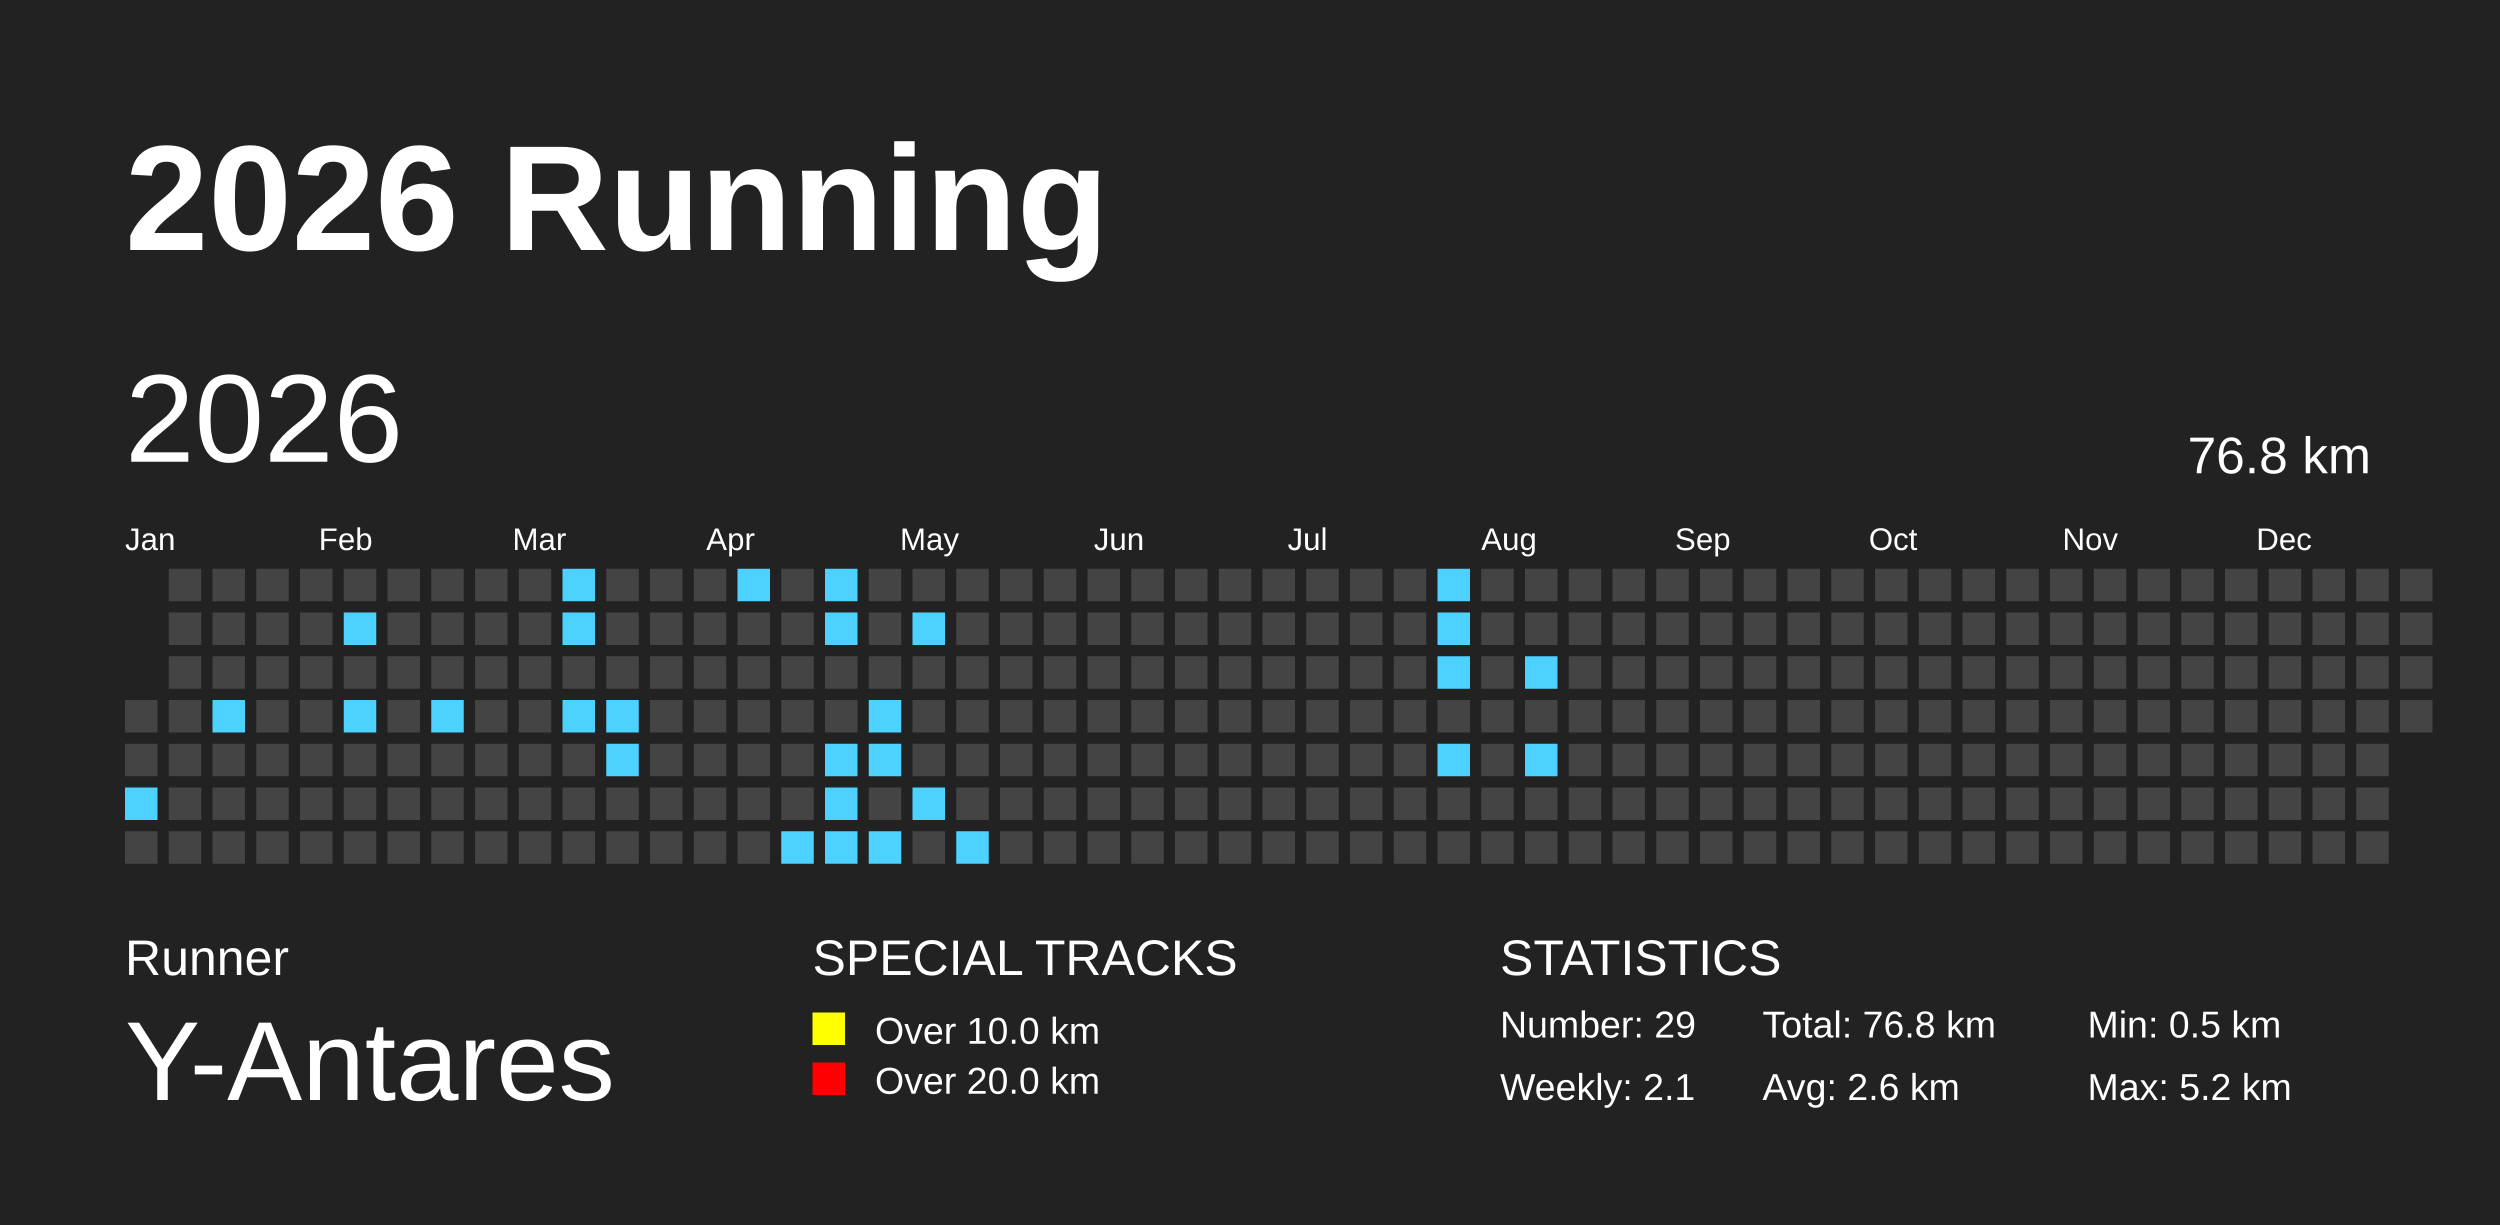
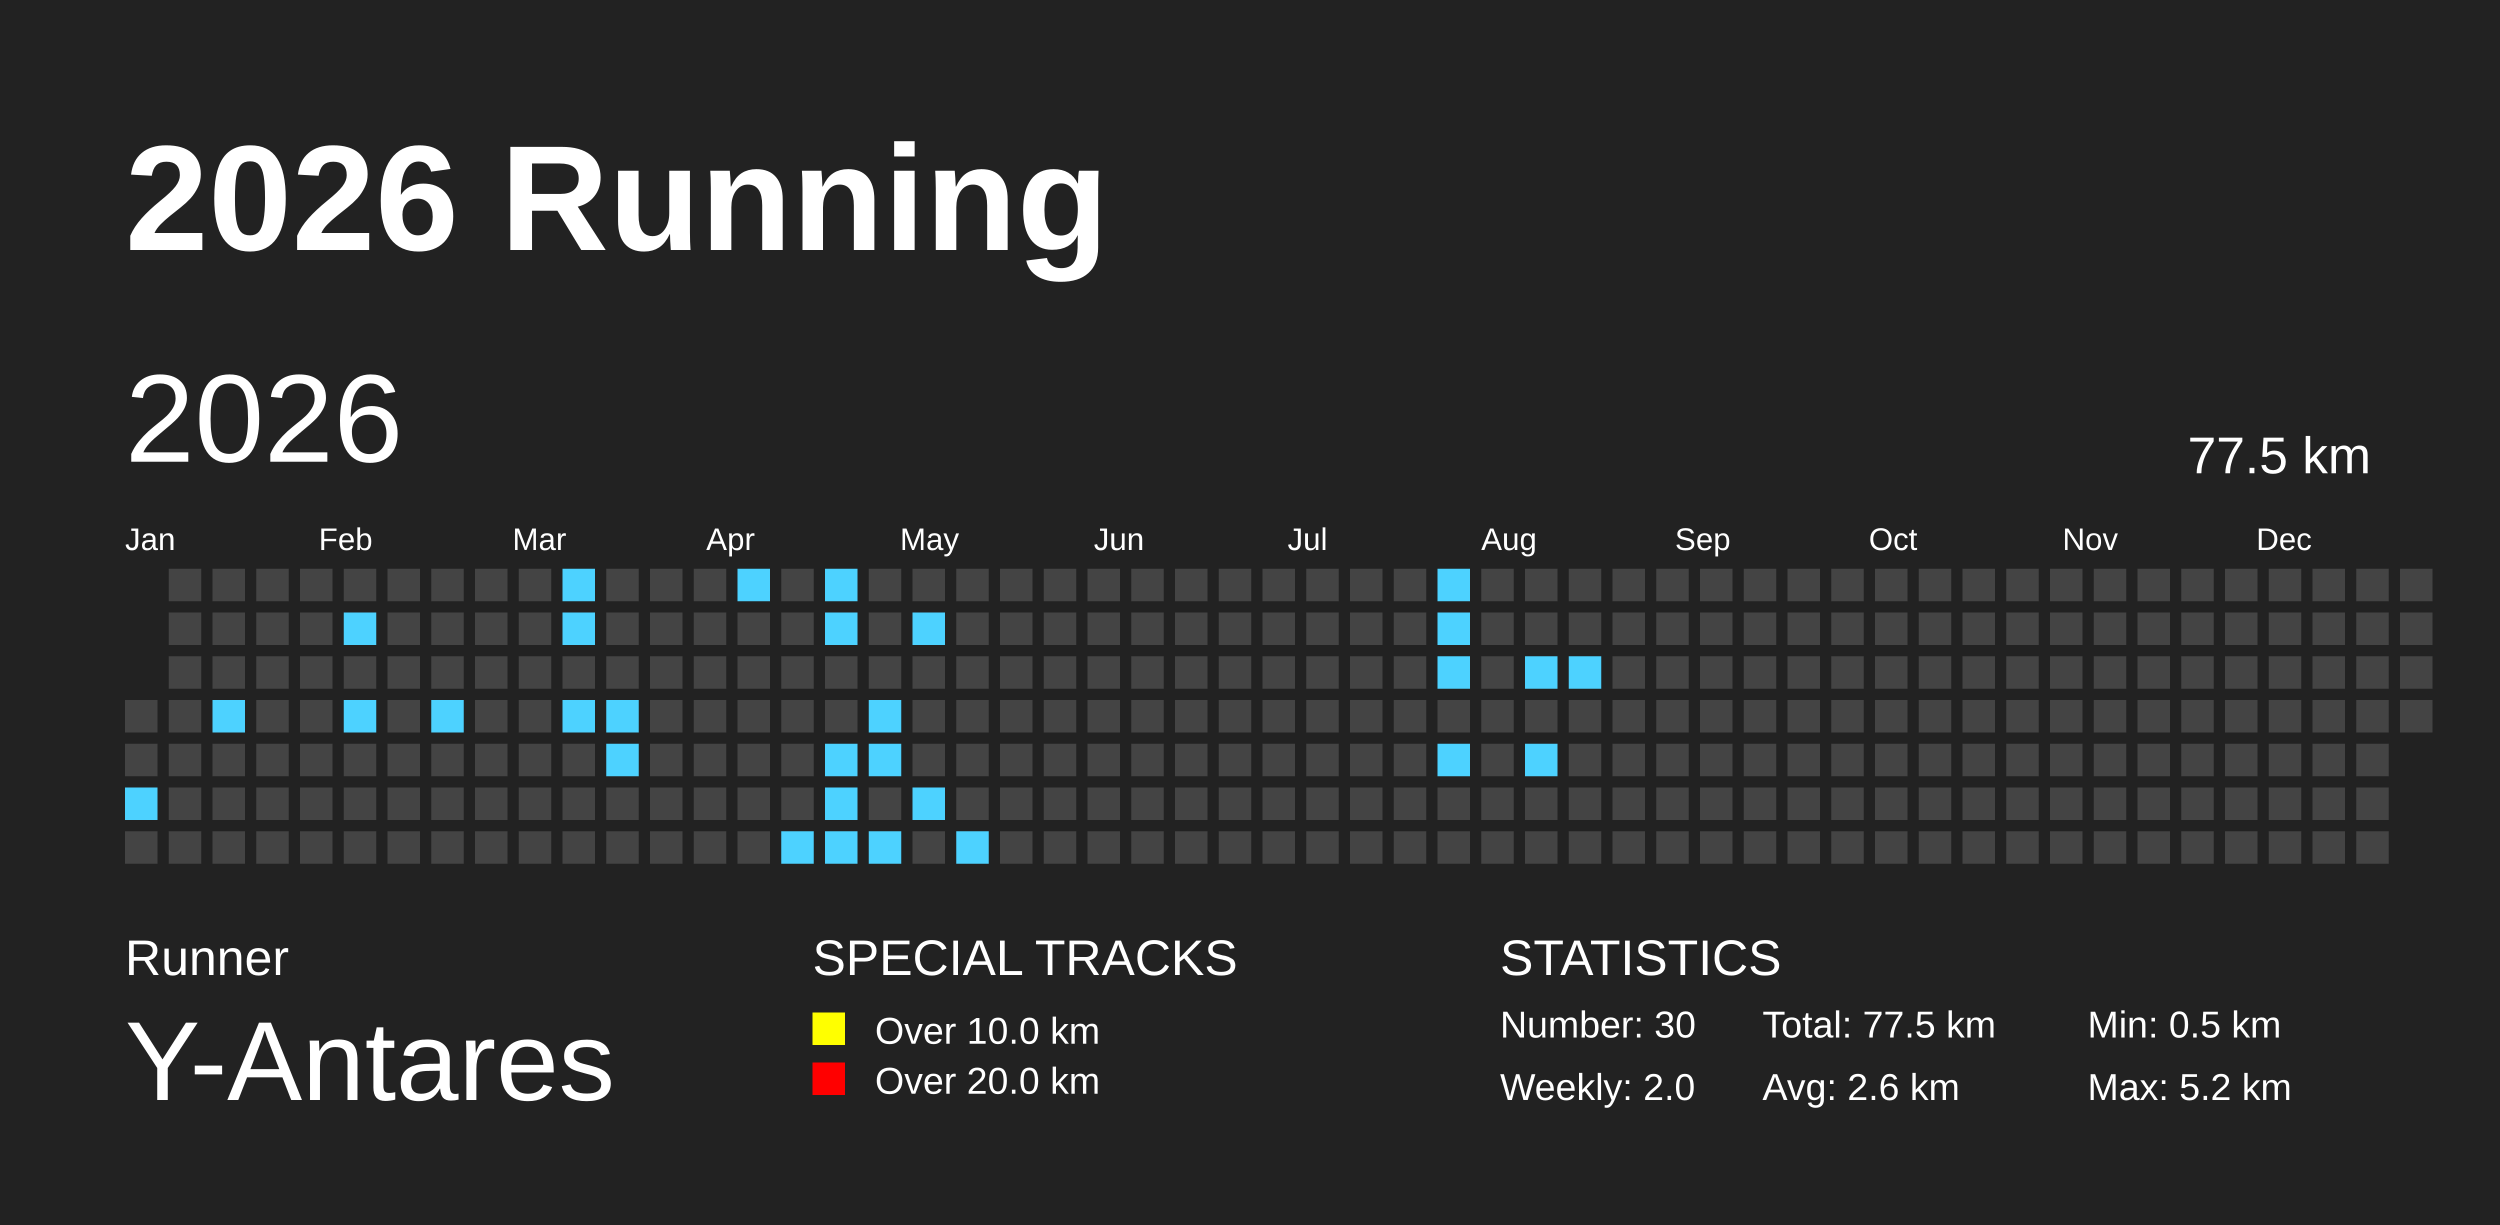
<svg xmlns="http://www.w3.org/2000/svg" baseProfile="full" height="98mm" version="1.1" viewBox="0,0,200,98" width="200mm">
  <defs />
  <rect fill="#222222" height="98" width="200" x="0" y="0" />
  <text fill="#FFFFFF" style="font-size:12px; font-family:Arial; font-weight:bold;" x="10" y="20">2026 Running</text>
  <text fill="#FFFFFF" style="font-size:4px; font-family:Arial" x="10" y="78">Runner</text>
  <text fill="#FFFFFF" style="font-size:9px; font-family:Arial" x="10" y="88">Y-Antares</text>
  <text fill="#FFFFFF" style="font-size:4px; font-family:Arial" x="65" y="78">SPECIAL TRACKS</text>
  <rect fill="yellow" height="2.6" width="2.6" x="65" y="81" />
  <text fill="#FFFFFF" style="font-size:3px; font-family:Arial" x="70" y="83.5">Over 10.0 km</text>
  <rect fill="red" height="2.6" width="2.6" x="65" y="85" />
  <text fill="#FFFFFF" style="font-size:3px; font-family:Arial" x="70" y="87.5">Over 20.0 km</text>
  <text fill="#FFFFFF" style="font-size:4px; font-family:Arial" x="120" y="78">STATISTICS</text>
-   <text fill="#FFFFFF" style="font-size:3px; font-family:Arial" x="120" y="83">Number: 29</text>
-   <text fill="#FFFFFF" style="font-size:3px; font-family:Arial" x="120" y="88">Weekly: 2.1</text>
-   <text fill="#FFFFFF" style="font-size:3px; font-family:Arial" x="141" y="83">Total: 76.8 km</text>
+   <text fill="#FFFFFF" style="font-size:3px; font-family:Arial" x="120" y="83">Number: 30</text>
+   <text fill="#FFFFFF" style="font-size:3px; font-family:Arial" x="120" y="88">Weekly: 2.0</text>
+   <text fill="#FFFFFF" style="font-size:3px; font-family:Arial" x="141" y="83">Total: 77.5 km</text>
  <text fill="#FFFFFF" style="font-size:3px; font-family:Arial" x="141" y="88">Avg: 2.6 km</text>
  <text fill="#FFFFFF" style="font-size:3px; font-family:Arial" x="167" y="83">Min: 0.5 km</text>
  <text fill="#FFFFFF" style="font-size:3px; font-family:Arial" x="167" y="88">Max: 5.2 km</text>
  <text dominant-baseline="hanging" fill="#FFFFFF" style="font-size:10.0px; font-family:Arial;" x="10" y="30">2026</text>
-   <text dominant-baseline="hanging" fill="#FFFFFF" style="font-size:4.125px; font-family:Arial;" x="175" y="35">76.8 km</text>
+   <text dominant-baseline="hanging" fill="#FFFFFF" style="font-size:4.125px; font-family:Arial;" x="175" y="35">77.5 km</text>
  <text fill="#FFFFFF" style="font-size:2.5px; font-family:Arial" x="10.0" y="44">Jan</text>
  <text fill="#FFFFFF" style="font-size:2.5px; font-family:Arial" x="25.5" y="44">Feb</text>
  <text fill="#FFFFFF" style="font-size:2.5px; font-family:Arial" x="41.0" y="44">Mar</text>
  <text fill="#FFFFFF" style="font-size:2.5px; font-family:Arial" x="56.5" y="44">Apr</text>
  <text fill="#FFFFFF" style="font-size:2.5px; font-family:Arial" x="72.0" y="44">May</text>
  <text fill="#FFFFFF" style="font-size:2.5px; font-family:Arial" x="87.5" y="44">Jun</text>
  <text fill="#FFFFFF" style="font-size:2.5px; font-family:Arial" x="103.0" y="44">Jul</text>
  <text fill="#FFFFFF" style="font-size:2.5px; font-family:Arial" x="118.5" y="44">Aug</text>
  <text fill="#FFFFFF" style="font-size:2.5px; font-family:Arial" x="134.0" y="44">Sep</text>
  <text fill="#FFFFFF" style="font-size:2.5px; font-family:Arial" x="149.5" y="44">Oct</text>
  <text fill="#FFFFFF" style="font-size:2.5px; font-family:Arial" x="165.0" y="44">Nov</text>
  <text fill="#FFFFFF" style="font-size:2.5px; font-family:Arial" x="180.5" y="44">Dec</text>
  <rect fill="#444444" height="2.6" width="2.6" x="10.0" y="56.0" />
  <rect fill="#444444" height="2.6" width="2.6" x="10.0" y="59.5" />
  <rect fill="#4DD2FF" height="2.6" width="2.6" x="10.0" y="63.0" />
  <rect fill="#444444" height="2.6" width="2.6" x="10.0" y="66.5" />
  <rect fill="#444444" height="2.6" width="2.6" x="13.5" y="45.5" />
  <rect fill="#444444" height="2.6" width="2.6" x="13.5" y="49.0" />
  <rect fill="#444444" height="2.6" width="2.6" x="13.5" y="52.5" />
  <rect fill="#444444" height="2.6" width="2.6" x="13.5" y="56.0" />
  <rect fill="#444444" height="2.6" width="2.6" x="13.5" y="59.5" />
  <rect fill="#444444" height="2.6" width="2.6" x="13.5" y="63.0" />
  <rect fill="#444444" height="2.6" width="2.6" x="13.5" y="66.5" />
  <rect fill="#444444" height="2.6" width="2.6" x="17.0" y="45.5" />
  <rect fill="#444444" height="2.6" width="2.6" x="17.0" y="49.0" />
  <rect fill="#444444" height="2.6" width="2.6" x="17.0" y="52.5" />
  <rect fill="#4DD2FF" height="2.6" width="2.6" x="17.0" y="56.0" />
  <rect fill="#444444" height="2.6" width="2.6" x="17.0" y="59.5" />
  <rect fill="#444444" height="2.6" width="2.6" x="17.0" y="63.0" />
  <rect fill="#444444" height="2.6" width="2.6" x="17.0" y="66.5" />
  <rect fill="#444444" height="2.6" width="2.6" x="20.5" y="45.5" />
  <rect fill="#444444" height="2.6" width="2.6" x="20.5" y="49.0" />
  <rect fill="#444444" height="2.6" width="2.6" x="20.5" y="52.5" />
  <rect fill="#444444" height="2.6" width="2.6" x="20.5" y="56.0" />
  <rect fill="#444444" height="2.6" width="2.6" x="20.5" y="59.5" />
  <rect fill="#444444" height="2.6" width="2.6" x="20.5" y="63.0" />
  <rect fill="#444444" height="2.6" width="2.6" x="20.5" y="66.5" />
  <rect fill="#444444" height="2.6" width="2.6" x="24.0" y="45.5" />
  <rect fill="#444444" height="2.6" width="2.6" x="24.0" y="49.0" />
  <rect fill="#444444" height="2.6" width="2.6" x="24.0" y="52.5" />
  <rect fill="#444444" height="2.6" width="2.6" x="24.0" y="56.0" />
  <rect fill="#444444" height="2.6" width="2.6" x="24.0" y="59.5" />
  <rect fill="#444444" height="2.6" width="2.6" x="24.0" y="63.0" />
  <rect fill="#444444" height="2.6" width="2.6" x="24.0" y="66.5" />
  <rect fill="#444444" height="2.6" width="2.6" x="27.5" y="45.5" />
  <rect fill="#4DD2FF" height="2.6" width="2.6" x="27.5" y="49.0" />
  <rect fill="#444444" height="2.6" width="2.6" x="27.5" y="52.5" />
  <rect fill="#4DD2FF" height="2.6" width="2.6" x="27.5" y="56.0" />
  <rect fill="#444444" height="2.6" width="2.6" x="27.5" y="59.5" />
  <rect fill="#444444" height="2.6" width="2.6" x="27.5" y="63.0" />
  <rect fill="#444444" height="2.6" width="2.6" x="27.5" y="66.5" />
  <rect fill="#444444" height="2.6" width="2.6" x="31.0" y="45.5" />
  <rect fill="#444444" height="2.6" width="2.6" x="31.0" y="49.0" />
  <rect fill="#444444" height="2.6" width="2.6" x="31.0" y="52.5" />
  <rect fill="#444444" height="2.6" width="2.6" x="31.0" y="56.0" />
  <rect fill="#444444" height="2.6" width="2.6" x="31.0" y="59.5" />
  <rect fill="#444444" height="2.6" width="2.6" x="31.0" y="63.0" />
  <rect fill="#444444" height="2.6" width="2.6" x="31.0" y="66.5" />
  <rect fill="#444444" height="2.6" width="2.6" x="34.5" y="45.5" />
  <rect fill="#444444" height="2.6" width="2.6" x="34.5" y="49.0" />
  <rect fill="#444444" height="2.6" width="2.6" x="34.5" y="52.5" />
  <rect fill="#4DD2FF" height="2.6" width="2.6" x="34.5" y="56.0" />
  <rect fill="#444444" height="2.6" width="2.6" x="34.5" y="59.5" />
  <rect fill="#444444" height="2.6" width="2.6" x="34.5" y="63.0" />
  <rect fill="#444444" height="2.6" width="2.6" x="34.5" y="66.5" />
  <rect fill="#444444" height="2.6" width="2.6" x="38.0" y="45.5" />
  <rect fill="#444444" height="2.6" width="2.6" x="38.0" y="49.0" />
  <rect fill="#444444" height="2.6" width="2.6" x="38.0" y="52.5" />
  <rect fill="#444444" height="2.6" width="2.6" x="38.0" y="56.0" />
  <rect fill="#444444" height="2.6" width="2.6" x="38.0" y="59.5" />
  <rect fill="#444444" height="2.6" width="2.6" x="38.0" y="63.0" />
  <rect fill="#444444" height="2.6" width="2.6" x="38.0" y="66.5" />
  <rect fill="#444444" height="2.6" width="2.6" x="41.5" y="45.5" />
  <rect fill="#444444" height="2.6" width="2.6" x="41.5" y="49.0" />
  <rect fill="#444444" height="2.6" width="2.6" x="41.5" y="52.5" />
  <rect fill="#444444" height="2.6" width="2.6" x="41.5" y="56.0" />
  <rect fill="#444444" height="2.6" width="2.6" x="41.5" y="59.5" />
  <rect fill="#444444" height="2.6" width="2.6" x="41.5" y="63.0" />
  <rect fill="#444444" height="2.6" width="2.6" x="41.5" y="66.5" />
  <rect fill="#4DD2FF" height="2.6" width="2.6" x="45.0" y="45.5" />
  <rect fill="#4DD2FF" height="2.6" width="2.6" x="45.0" y="49.0" />
  <rect fill="#444444" height="2.6" width="2.6" x="45.0" y="52.5" />
  <rect fill="#4DD2FF" height="2.6" width="2.6" x="45.0" y="56.0" />
  <rect fill="#444444" height="2.6" width="2.6" x="45.0" y="59.5" />
  <rect fill="#444444" height="2.6" width="2.6" x="45.0" y="63.0" />
  <rect fill="#444444" height="2.6" width="2.6" x="45.0" y="66.5" />
  <rect fill="#444444" height="2.6" width="2.6" x="48.5" y="45.5" />
  <rect fill="#444444" height="2.6" width="2.6" x="48.5" y="49.0" />
  <rect fill="#444444" height="2.6" width="2.6" x="48.5" y="52.5" />
  <rect fill="#4DD2FF" height="2.6" width="2.6" x="48.5" y="56.0" />
  <rect fill="#4DD2FF" height="2.6" width="2.6" x="48.5" y="59.5" />
  <rect fill="#444444" height="2.6" width="2.6" x="48.5" y="63.0" />
  <rect fill="#444444" height="2.6" width="2.6" x="48.5" y="66.5" />
  <rect fill="#444444" height="2.6" width="2.6" x="52.0" y="45.5" />
  <rect fill="#444444" height="2.6" width="2.6" x="52.0" y="49.0" />
  <rect fill="#444444" height="2.6" width="2.6" x="52.0" y="52.5" />
  <rect fill="#444444" height="2.6" width="2.6" x="52.0" y="56.0" />
  <rect fill="#444444" height="2.6" width="2.6" x="52.0" y="59.5" />
  <rect fill="#444444" height="2.6" width="2.6" x="52.0" y="63.0" />
  <rect fill="#444444" height="2.6" width="2.6" x="52.0" y="66.5" />
  <rect fill="#444444" height="2.6" width="2.6" x="55.5" y="45.5" />
  <rect fill="#444444" height="2.6" width="2.6" x="55.5" y="49.0" />
  <rect fill="#444444" height="2.6" width="2.6" x="55.5" y="52.5" />
  <rect fill="#444444" height="2.6" width="2.6" x="55.5" y="56.0" />
  <rect fill="#444444" height="2.6" width="2.6" x="55.5" y="59.5" />
  <rect fill="#444444" height="2.6" width="2.6" x="55.5" y="63.0" />
  <rect fill="#444444" height="2.6" width="2.6" x="55.5" y="66.5" />
  <rect fill="#4DD2FF" height="2.6" width="2.6" x="59.0" y="45.5" />
  <rect fill="#444444" height="2.6" width="2.6" x="59.0" y="49.0" />
  <rect fill="#444444" height="2.6" width="2.6" x="59.0" y="52.5" />
  <rect fill="#444444" height="2.6" width="2.6" x="59.0" y="56.0" />
  <rect fill="#444444" height="2.6" width="2.6" x="59.0" y="59.5" />
  <rect fill="#444444" height="2.6" width="2.6" x="59.0" y="63.0" />
  <rect fill="#444444" height="2.6" width="2.6" x="59.0" y="66.5" />
  <rect fill="#444444" height="2.6" width="2.6" x="62.5" y="45.5" />
  <rect fill="#444444" height="2.6" width="2.6" x="62.5" y="49.0" />
  <rect fill="#444444" height="2.6" width="2.6" x="62.5" y="52.5" />
  <rect fill="#444444" height="2.6" width="2.6" x="62.5" y="56.0" />
  <rect fill="#444444" height="2.6" width="2.6" x="62.5" y="59.5" />
  <rect fill="#444444" height="2.6" width="2.6" x="62.5" y="63.0" />
  <rect fill="#4DD2FF" height="2.6" width="2.6" x="62.5" y="66.5" />
  <rect fill="#4DD2FF" height="2.6" width="2.6" x="66.0" y="45.5" />
  <rect fill="#4DD2FF" height="2.6" width="2.6" x="66.0" y="49.0" />
  <rect fill="#444444" height="2.6" width="2.6" x="66.0" y="52.5" />
  <rect fill="#444444" height="2.6" width="2.6" x="66.0" y="56.0" />
  <rect fill="#4DD2FF" height="2.6" width="2.6" x="66.0" y="59.5" />
  <rect fill="#4DD2FF" height="2.6" width="2.6" x="66.0" y="63.0" />
  <rect fill="#4DD2FF" height="2.6" width="2.6" x="66.0" y="66.5" />
  <rect fill="#444444" height="2.6" width="2.6" x="69.5" y="45.5" />
  <rect fill="#444444" height="2.6" width="2.6" x="69.5" y="49.0" />
  <rect fill="#444444" height="2.6" width="2.6" x="69.5" y="52.5" />
  <rect fill="#4DD2FF" height="2.6" width="2.6" x="69.5" y="56.0" />
  <rect fill="#4DD2FF" height="2.6" width="2.6" x="69.5" y="59.5" />
  <rect fill="#444444" height="2.6" width="2.6" x="69.5" y="63.0" />
  <rect fill="#4DD2FF" height="2.6" width="2.6" x="69.5" y="66.5" />
  <rect fill="#444444" height="2.6" width="2.6" x="73.0" y="45.5" />
  <rect fill="#4DD2FF" height="2.6" width="2.6" x="73.0" y="49.0" />
  <rect fill="#444444" height="2.6" width="2.6" x="73.0" y="52.5" />
  <rect fill="#444444" height="2.6" width="2.6" x="73.0" y="56.0" />
  <rect fill="#444444" height="2.6" width="2.6" x="73.0" y="59.5" />
  <rect fill="#4DD2FF" height="2.6" width="2.6" x="73.0" y="63.0" />
  <rect fill="#444444" height="2.6" width="2.6" x="73.0" y="66.5" />
  <rect fill="#444444" height="2.6" width="2.6" x="76.5" y="45.5" />
  <rect fill="#444444" height="2.6" width="2.6" x="76.5" y="49.0" />
  <rect fill="#444444" height="2.6" width="2.6" x="76.5" y="52.5" />
  <rect fill="#444444" height="2.6" width="2.6" x="76.5" y="56.0" />
  <rect fill="#444444" height="2.6" width="2.6" x="76.5" y="59.5" />
  <rect fill="#444444" height="2.6" width="2.6" x="76.5" y="63.0" />
  <rect fill="#4DD2FF" height="2.6" width="2.6" x="76.5" y="66.5" />
  <rect fill="#444444" height="2.6" width="2.6" x="80.0" y="45.5" />
  <rect fill="#444444" height="2.6" width="2.6" x="80.0" y="49.0" />
  <rect fill="#444444" height="2.6" width="2.6" x="80.0" y="52.5" />
  <rect fill="#444444" height="2.6" width="2.6" x="80.0" y="56.0" />
  <rect fill="#444444" height="2.6" width="2.6" x="80.0" y="59.5" />
  <rect fill="#444444" height="2.6" width="2.6" x="80.0" y="63.0" />
  <rect fill="#444444" height="2.6" width="2.6" x="80.0" y="66.5" />
  <rect fill="#444444" height="2.6" width="2.6" x="83.5" y="45.5" />
  <rect fill="#444444" height="2.6" width="2.6" x="83.5" y="49.0" />
  <rect fill="#444444" height="2.6" width="2.6" x="83.5" y="52.5" />
  <rect fill="#444444" height="2.6" width="2.6" x="83.5" y="56.0" />
  <rect fill="#444444" height="2.6" width="2.6" x="83.5" y="59.5" />
  <rect fill="#444444" height="2.6" width="2.6" x="83.5" y="63.0" />
  <rect fill="#444444" height="2.6" width="2.6" x="83.5" y="66.5" />
  <rect fill="#444444" height="2.6" width="2.6" x="87.0" y="45.5" />
  <rect fill="#444444" height="2.6" width="2.6" x="87.0" y="49.0" />
  <rect fill="#444444" height="2.6" width="2.6" x="87.0" y="52.5" />
  <rect fill="#444444" height="2.6" width="2.6" x="87.0" y="56.0" />
  <rect fill="#444444" height="2.6" width="2.6" x="87.0" y="59.5" />
  <rect fill="#444444" height="2.6" width="2.6" x="87.0" y="63.0" />
  <rect fill="#444444" height="2.6" width="2.6" x="87.0" y="66.5" />
  <rect fill="#444444" height="2.6" width="2.6" x="90.5" y="45.5" />
  <rect fill="#444444" height="2.6" width="2.6" x="90.5" y="49.0" />
  <rect fill="#444444" height="2.6" width="2.6" x="90.5" y="52.5" />
  <rect fill="#444444" height="2.6" width="2.6" x="90.5" y="56.0" />
  <rect fill="#444444" height="2.6" width="2.6" x="90.5" y="59.5" />
  <rect fill="#444444" height="2.6" width="2.6" x="90.5" y="63.0" />
  <rect fill="#444444" height="2.6" width="2.6" x="90.5" y="66.5" />
  <rect fill="#444444" height="2.6" width="2.6" x="94.0" y="45.5" />
  <rect fill="#444444" height="2.6" width="2.6" x="94.0" y="49.0" />
  <rect fill="#444444" height="2.6" width="2.6" x="94.0" y="52.5" />
  <rect fill="#444444" height="2.6" width="2.6" x="94.0" y="56.0" />
  <rect fill="#444444" height="2.6" width="2.6" x="94.0" y="59.5" />
  <rect fill="#444444" height="2.6" width="2.6" x="94.0" y="63.0" />
  <rect fill="#444444" height="2.6" width="2.6" x="94.0" y="66.5" />
  <rect fill="#444444" height="2.6" width="2.6" x="97.5" y="45.5" />
  <rect fill="#444444" height="2.6" width="2.6" x="97.5" y="49.0" />
  <rect fill="#444444" height="2.6" width="2.6" x="97.5" y="52.5" />
  <rect fill="#444444" height="2.6" width="2.6" x="97.5" y="56.0" />
  <rect fill="#444444" height="2.6" width="2.6" x="97.5" y="59.5" />
  <rect fill="#444444" height="2.6" width="2.6" x="97.5" y="63.0" />
  <rect fill="#444444" height="2.6" width="2.6" x="97.5" y="66.5" />
  <rect fill="#444444" height="2.6" width="2.6" x="101.0" y="45.5" />
  <rect fill="#444444" height="2.6" width="2.6" x="101.0" y="49.0" />
  <rect fill="#444444" height="2.6" width="2.6" x="101.0" y="52.5" />
  <rect fill="#444444" height="2.6" width="2.6" x="101.0" y="56.0" />
  <rect fill="#444444" height="2.6" width="2.6" x="101.0" y="59.5" />
  <rect fill="#444444" height="2.6" width="2.6" x="101.0" y="63.0" />
  <rect fill="#444444" height="2.6" width="2.6" x="101.0" y="66.5" />
  <rect fill="#444444" height="2.6" width="2.6" x="104.5" y="45.5" />
  <rect fill="#444444" height="2.6" width="2.6" x="104.5" y="49.0" />
  <rect fill="#444444" height="2.6" width="2.6" x="104.5" y="52.5" />
  <rect fill="#444444" height="2.6" width="2.6" x="104.5" y="56.0" />
  <rect fill="#444444" height="2.6" width="2.6" x="104.5" y="59.5" />
  <rect fill="#444444" height="2.6" width="2.6" x="104.5" y="63.0" />
  <rect fill="#444444" height="2.6" width="2.6" x="104.5" y="66.5" />
  <rect fill="#444444" height="2.6" width="2.6" x="108.0" y="45.5" />
  <rect fill="#444444" height="2.6" width="2.6" x="108.0" y="49.0" />
  <rect fill="#444444" height="2.6" width="2.6" x="108.0" y="52.5" />
  <rect fill="#444444" height="2.6" width="2.6" x="108.0" y="56.0" />
  <rect fill="#444444" height="2.6" width="2.6" x="108.0" y="59.5" />
  <rect fill="#444444" height="2.6" width="2.6" x="108.0" y="63.0" />
  <rect fill="#444444" height="2.6" width="2.6" x="108.0" y="66.5" />
  <rect fill="#444444" height="2.6" width="2.6" x="111.5" y="45.5" />
  <rect fill="#444444" height="2.6" width="2.6" x="111.5" y="49.0" />
  <rect fill="#444444" height="2.6" width="2.6" x="111.5" y="52.5" />
  <rect fill="#444444" height="2.6" width="2.6" x="111.5" y="56.0" />
  <rect fill="#444444" height="2.6" width="2.6" x="111.5" y="59.5" />
  <rect fill="#444444" height="2.6" width="2.6" x="111.5" y="63.0" />
  <rect fill="#444444" height="2.6" width="2.6" x="111.5" y="66.5" />
  <rect fill="#4DD2FF" height="2.6" width="2.6" x="115.0" y="45.5" />
  <rect fill="#4DD2FF" height="2.6" width="2.6" x="115.0" y="49.0" />
  <rect fill="#4DD2FF" height="2.6" width="2.6" x="115.0" y="52.5" />
  <rect fill="#444444" height="2.6" width="2.6" x="115.0" y="56.0" />
  <rect fill="#4DD2FF" height="2.6" width="2.6" x="115.0" y="59.5" />
  <rect fill="#444444" height="2.6" width="2.6" x="115.0" y="63.0" />
  <rect fill="#444444" height="2.6" width="2.6" x="115.0" y="66.5" />
  <rect fill="#444444" height="2.6" width="2.6" x="118.5" y="45.5" />
  <rect fill="#444444" height="2.6" width="2.6" x="118.5" y="49.0" />
  <rect fill="#444444" height="2.6" width="2.6" x="118.5" y="52.5" />
  <rect fill="#444444" height="2.6" width="2.6" x="118.5" y="56.0" />
  <rect fill="#444444" height="2.6" width="2.6" x="118.5" y="59.5" />
  <rect fill="#444444" height="2.6" width="2.6" x="118.5" y="63.0" />
  <rect fill="#444444" height="2.6" width="2.6" x="118.5" y="66.5" />
  <rect fill="#444444" height="2.6" width="2.6" x="122.0" y="45.5" />
  <rect fill="#444444" height="2.6" width="2.6" x="122.0" y="49.0" />
  <rect fill="#4DD2FF" height="2.6" width="2.6" x="122.0" y="52.5" />
  <rect fill="#444444" height="2.6" width="2.6" x="122.0" y="56.0" />
  <rect fill="#4DD2FF" height="2.6" width="2.6" x="122.0" y="59.5" />
  <rect fill="#444444" height="2.6" width="2.6" x="122.0" y="63.0" />
  <rect fill="#444444" height="2.6" width="2.6" x="122.0" y="66.5" />
  <rect fill="#444444" height="2.6" width="2.6" x="125.5" y="45.5" />
  <rect fill="#444444" height="2.6" width="2.6" x="125.5" y="49.0" />
-   <rect fill="#444444" height="2.6" width="2.6" x="125.5" y="52.5" />
+   <rect fill="#4DD2FF" height="2.6" width="2.6" x="125.5" y="52.5" />
  <rect fill="#444444" height="2.6" width="2.6" x="125.5" y="56.0" />
  <rect fill="#444444" height="2.6" width="2.6" x="125.5" y="59.5" />
  <rect fill="#444444" height="2.6" width="2.6" x="125.5" y="63.0" />
  <rect fill="#444444" height="2.6" width="2.6" x="125.5" y="66.5" />
  <rect fill="#444444" height="2.6" width="2.6" x="129.0" y="45.5" />
  <rect fill="#444444" height="2.6" width="2.6" x="129.0" y="49.0" />
  <rect fill="#444444" height="2.6" width="2.6" x="129.0" y="52.5" />
  <rect fill="#444444" height="2.6" width="2.6" x="129.0" y="56.0" />
  <rect fill="#444444" height="2.6" width="2.6" x="129.0" y="59.5" />
  <rect fill="#444444" height="2.6" width="2.6" x="129.0" y="63.0" />
  <rect fill="#444444" height="2.6" width="2.6" x="129.0" y="66.5" />
  <rect fill="#444444" height="2.6" width="2.6" x="132.5" y="45.5" />
  <rect fill="#444444" height="2.6" width="2.6" x="132.5" y="49.0" />
  <rect fill="#444444" height="2.6" width="2.6" x="132.5" y="52.5" />
  <rect fill="#444444" height="2.6" width="2.6" x="132.5" y="56.0" />
  <rect fill="#444444" height="2.6" width="2.6" x="132.5" y="59.5" />
  <rect fill="#444444" height="2.6" width="2.6" x="132.5" y="63.0" />
  <rect fill="#444444" height="2.6" width="2.6" x="132.5" y="66.5" />
  <rect fill="#444444" height="2.6" width="2.6" x="136.0" y="45.5" />
  <rect fill="#444444" height="2.6" width="2.6" x="136.0" y="49.0" />
  <rect fill="#444444" height="2.6" width="2.6" x="136.0" y="52.5" />
  <rect fill="#444444" height="2.6" width="2.6" x="136.0" y="56.0" />
  <rect fill="#444444" height="2.6" width="2.6" x="136.0" y="59.5" />
  <rect fill="#444444" height="2.6" width="2.6" x="136.0" y="63.0" />
  <rect fill="#444444" height="2.6" width="2.6" x="136.0" y="66.5" />
  <rect fill="#444444" height="2.6" width="2.6" x="139.5" y="45.5" />
  <rect fill="#444444" height="2.6" width="2.6" x="139.5" y="49.0" />
  <rect fill="#444444" height="2.6" width="2.6" x="139.5" y="52.5" />
  <rect fill="#444444" height="2.6" width="2.6" x="139.5" y="56.0" />
  <rect fill="#444444" height="2.6" width="2.6" x="139.5" y="59.5" />
  <rect fill="#444444" height="2.6" width="2.6" x="139.5" y="63.0" />
  <rect fill="#444444" height="2.6" width="2.6" x="139.5" y="66.5" />
  <rect fill="#444444" height="2.6" width="2.6" x="143.0" y="45.5" />
  <rect fill="#444444" height="2.6" width="2.6" x="143.0" y="49.0" />
  <rect fill="#444444" height="2.6" width="2.6" x="143.0" y="52.5" />
  <rect fill="#444444" height="2.6" width="2.6" x="143.0" y="56.0" />
  <rect fill="#444444" height="2.6" width="2.6" x="143.0" y="59.5" />
  <rect fill="#444444" height="2.6" width="2.6" x="143.0" y="63.0" />
  <rect fill="#444444" height="2.6" width="2.6" x="143.0" y="66.5" />
  <rect fill="#444444" height="2.6" width="2.6" x="146.5" y="45.5" />
  <rect fill="#444444" height="2.6" width="2.6" x="146.5" y="49.0" />
  <rect fill="#444444" height="2.6" width="2.6" x="146.5" y="52.5" />
  <rect fill="#444444" height="2.6" width="2.6" x="146.5" y="56.0" />
  <rect fill="#444444" height="2.6" width="2.6" x="146.5" y="59.5" />
  <rect fill="#444444" height="2.6" width="2.6" x="146.5" y="63.0" />
  <rect fill="#444444" height="2.6" width="2.6" x="146.5" y="66.5" />
  <rect fill="#444444" height="2.6" width="2.6" x="150.0" y="45.5" />
  <rect fill="#444444" height="2.6" width="2.6" x="150.0" y="49.0" />
  <rect fill="#444444" height="2.6" width="2.6" x="150.0" y="52.5" />
  <rect fill="#444444" height="2.6" width="2.6" x="150.0" y="56.0" />
  <rect fill="#444444" height="2.6" width="2.6" x="150.0" y="59.5" />
  <rect fill="#444444" height="2.6" width="2.6" x="150.0" y="63.0" />
  <rect fill="#444444" height="2.6" width="2.6" x="150.0" y="66.5" />
  <rect fill="#444444" height="2.6" width="2.6" x="153.5" y="45.5" />
  <rect fill="#444444" height="2.6" width="2.6" x="153.5" y="49.0" />
  <rect fill="#444444" height="2.6" width="2.6" x="153.5" y="52.5" />
  <rect fill="#444444" height="2.6" width="2.6" x="153.5" y="56.0" />
  <rect fill="#444444" height="2.6" width="2.6" x="153.5" y="59.5" />
  <rect fill="#444444" height="2.6" width="2.6" x="153.5" y="63.0" />
  <rect fill="#444444" height="2.6" width="2.6" x="153.5" y="66.5" />
  <rect fill="#444444" height="2.6" width="2.6" x="157.0" y="45.5" />
  <rect fill="#444444" height="2.6" width="2.6" x="157.0" y="49.0" />
  <rect fill="#444444" height="2.6" width="2.6" x="157.0" y="52.5" />
  <rect fill="#444444" height="2.6" width="2.6" x="157.0" y="56.0" />
  <rect fill="#444444" height="2.6" width="2.6" x="157.0" y="59.5" />
  <rect fill="#444444" height="2.6" width="2.6" x="157.0" y="63.0" />
  <rect fill="#444444" height="2.6" width="2.6" x="157.0" y="66.5" />
  <rect fill="#444444" height="2.6" width="2.6" x="160.5" y="45.5" />
  <rect fill="#444444" height="2.6" width="2.6" x="160.5" y="49.0" />
  <rect fill="#444444" height="2.6" width="2.6" x="160.5" y="52.5" />
  <rect fill="#444444" height="2.6" width="2.6" x="160.5" y="56.0" />
  <rect fill="#444444" height="2.6" width="2.6" x="160.5" y="59.5" />
  <rect fill="#444444" height="2.6" width="2.6" x="160.5" y="63.0" />
  <rect fill="#444444" height="2.6" width="2.6" x="160.5" y="66.5" />
  <rect fill="#444444" height="2.6" width="2.6" x="164.0" y="45.5" />
  <rect fill="#444444" height="2.6" width="2.6" x="164.0" y="49.0" />
  <rect fill="#444444" height="2.6" width="2.6" x="164.0" y="52.5" />
  <rect fill="#444444" height="2.6" width="2.6" x="164.0" y="56.0" />
  <rect fill="#444444" height="2.6" width="2.6" x="164.0" y="59.5" />
  <rect fill="#444444" height="2.6" width="2.6" x="164.0" y="63.0" />
  <rect fill="#444444" height="2.6" width="2.6" x="164.0" y="66.5" />
  <rect fill="#444444" height="2.6" width="2.6" x="167.5" y="45.5" />
  <rect fill="#444444" height="2.6" width="2.6" x="167.5" y="49.0" />
  <rect fill="#444444" height="2.6" width="2.6" x="167.5" y="52.5" />
  <rect fill="#444444" height="2.6" width="2.6" x="167.5" y="56.0" />
  <rect fill="#444444" height="2.6" width="2.6" x="167.5" y="59.5" />
  <rect fill="#444444" height="2.6" width="2.6" x="167.5" y="63.0" />
  <rect fill="#444444" height="2.6" width="2.6" x="167.5" y="66.5" />
  <rect fill="#444444" height="2.6" width="2.6" x="171.0" y="45.5" />
  <rect fill="#444444" height="2.6" width="2.6" x="171.0" y="49.0" />
  <rect fill="#444444" height="2.6" width="2.6" x="171.0" y="52.5" />
  <rect fill="#444444" height="2.6" width="2.6" x="171.0" y="56.0" />
  <rect fill="#444444" height="2.6" width="2.6" x="171.0" y="59.5" />
  <rect fill="#444444" height="2.6" width="2.6" x="171.0" y="63.0" />
  <rect fill="#444444" height="2.6" width="2.6" x="171.0" y="66.5" />
  <rect fill="#444444" height="2.6" width="2.6" x="174.5" y="45.5" />
  <rect fill="#444444" height="2.6" width="2.6" x="174.5" y="49.0" />
  <rect fill="#444444" height="2.6" width="2.6" x="174.5" y="52.5" />
  <rect fill="#444444" height="2.6" width="2.6" x="174.5" y="56.0" />
  <rect fill="#444444" height="2.6" width="2.6" x="174.5" y="59.5" />
  <rect fill="#444444" height="2.6" width="2.6" x="174.5" y="63.0" />
  <rect fill="#444444" height="2.6" width="2.6" x="174.5" y="66.5" />
  <rect fill="#444444" height="2.6" width="2.6" x="178.0" y="45.5" />
  <rect fill="#444444" height="2.6" width="2.6" x="178.0" y="49.0" />
  <rect fill="#444444" height="2.6" width="2.6" x="178.0" y="52.5" />
  <rect fill="#444444" height="2.6" width="2.6" x="178.0" y="56.0" />
  <rect fill="#444444" height="2.6" width="2.6" x="178.0" y="59.5" />
  <rect fill="#444444" height="2.6" width="2.6" x="178.0" y="63.0" />
  <rect fill="#444444" height="2.6" width="2.6" x="178.0" y="66.5" />
  <rect fill="#444444" height="2.6" width="2.6" x="181.5" y="45.5" />
  <rect fill="#444444" height="2.6" width="2.6" x="181.5" y="49.0" />
  <rect fill="#444444" height="2.6" width="2.6" x="181.5" y="52.5" />
  <rect fill="#444444" height="2.6" width="2.6" x="181.5" y="56.0" />
  <rect fill="#444444" height="2.6" width="2.6" x="181.5" y="59.5" />
  <rect fill="#444444" height="2.6" width="2.6" x="181.5" y="63.0" />
  <rect fill="#444444" height="2.6" width="2.6" x="181.5" y="66.5" />
  <rect fill="#444444" height="2.6" width="2.6" x="185.0" y="45.5" />
  <rect fill="#444444" height="2.6" width="2.6" x="185.0" y="49.0" />
  <rect fill="#444444" height="2.6" width="2.6" x="185.0" y="52.5" />
  <rect fill="#444444" height="2.6" width="2.6" x="185.0" y="56.0" />
  <rect fill="#444444" height="2.6" width="2.6" x="185.0" y="59.5" />
  <rect fill="#444444" height="2.6" width="2.6" x="185.0" y="63.0" />
  <rect fill="#444444" height="2.6" width="2.6" x="185.0" y="66.5" />
  <rect fill="#444444" height="2.6" width="2.6" x="188.5" y="45.5" />
  <rect fill="#444444" height="2.6" width="2.6" x="188.5" y="49.0" />
  <rect fill="#444444" height="2.6" width="2.6" x="188.5" y="52.5" />
  <rect fill="#444444" height="2.6" width="2.6" x="188.5" y="56.0" />
  <rect fill="#444444" height="2.6" width="2.6" x="188.5" y="59.5" />
  <rect fill="#444444" height="2.6" width="2.6" x="188.5" y="63.0" />
  <rect fill="#444444" height="2.6" width="2.6" x="188.5" y="66.5" />
  <rect fill="#444444" height="2.6" width="2.6" x="192.0" y="45.5" />
  <rect fill="#444444" height="2.6" width="2.6" x="192.0" y="49.0" />
  <rect fill="#444444" height="2.6" width="2.6" x="192.0" y="52.5" />
  <rect fill="#444444" height="2.6" width="2.6" x="192.0" y="56.0" />
</svg>
